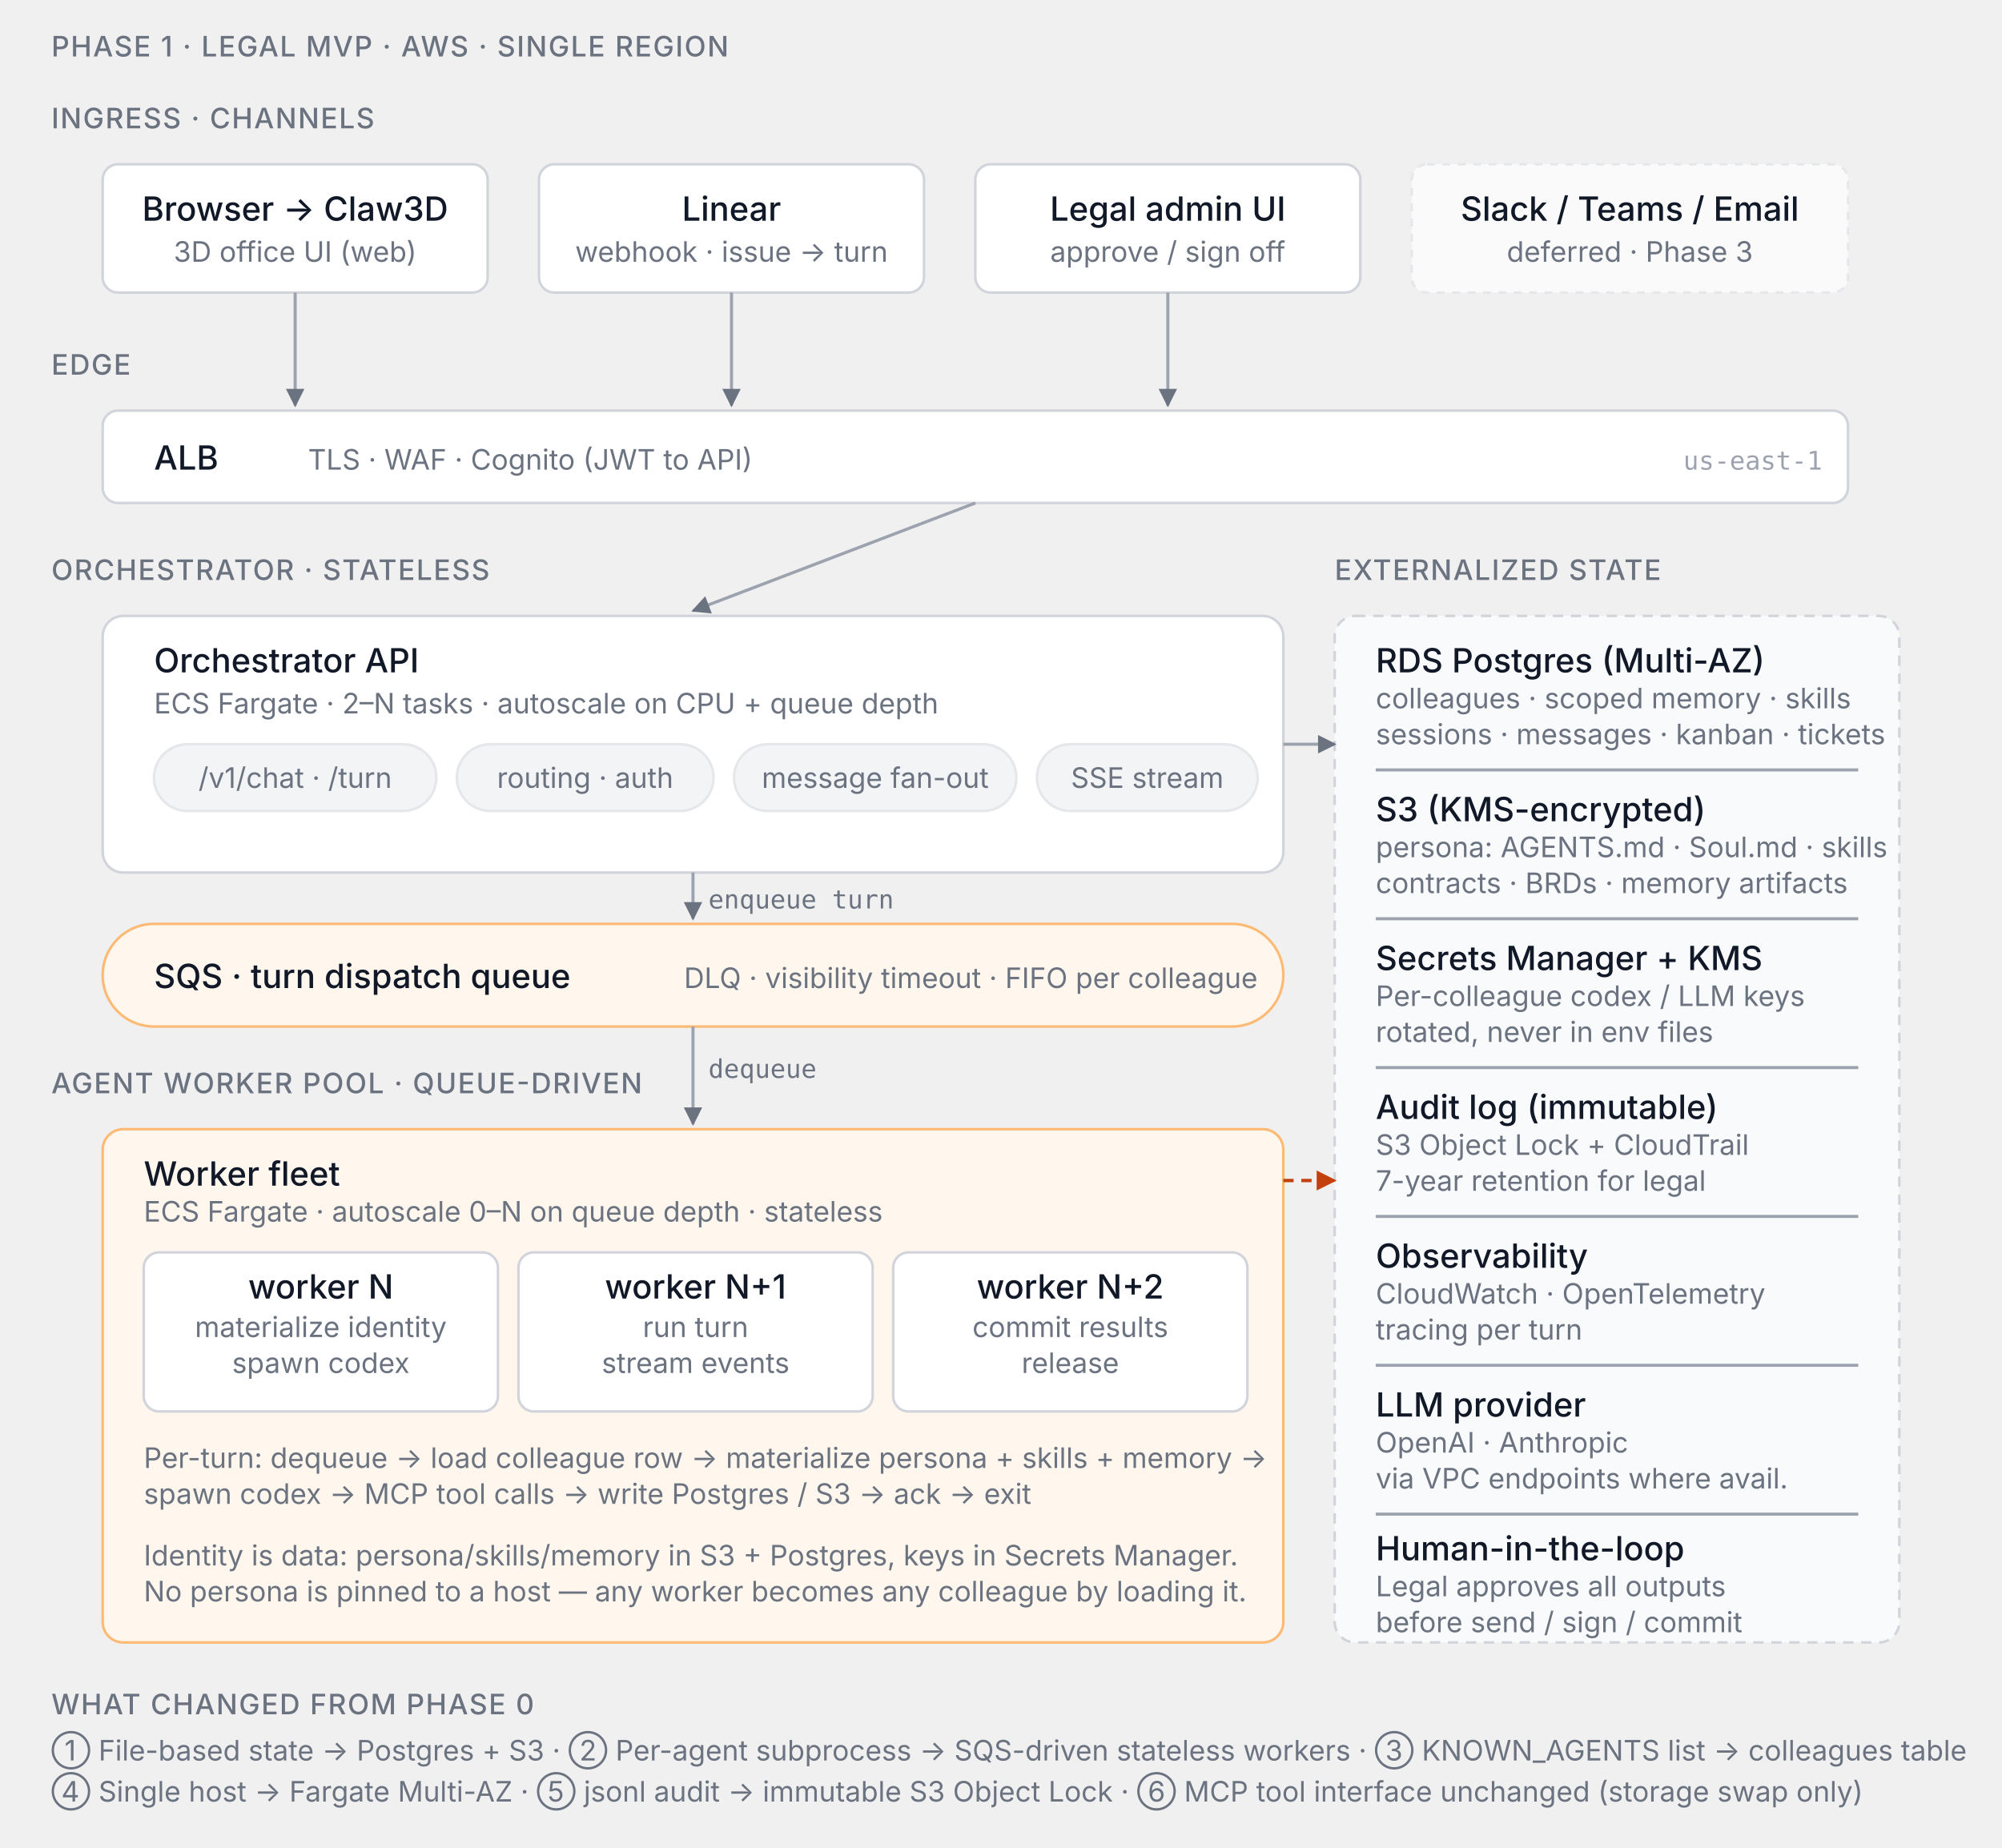
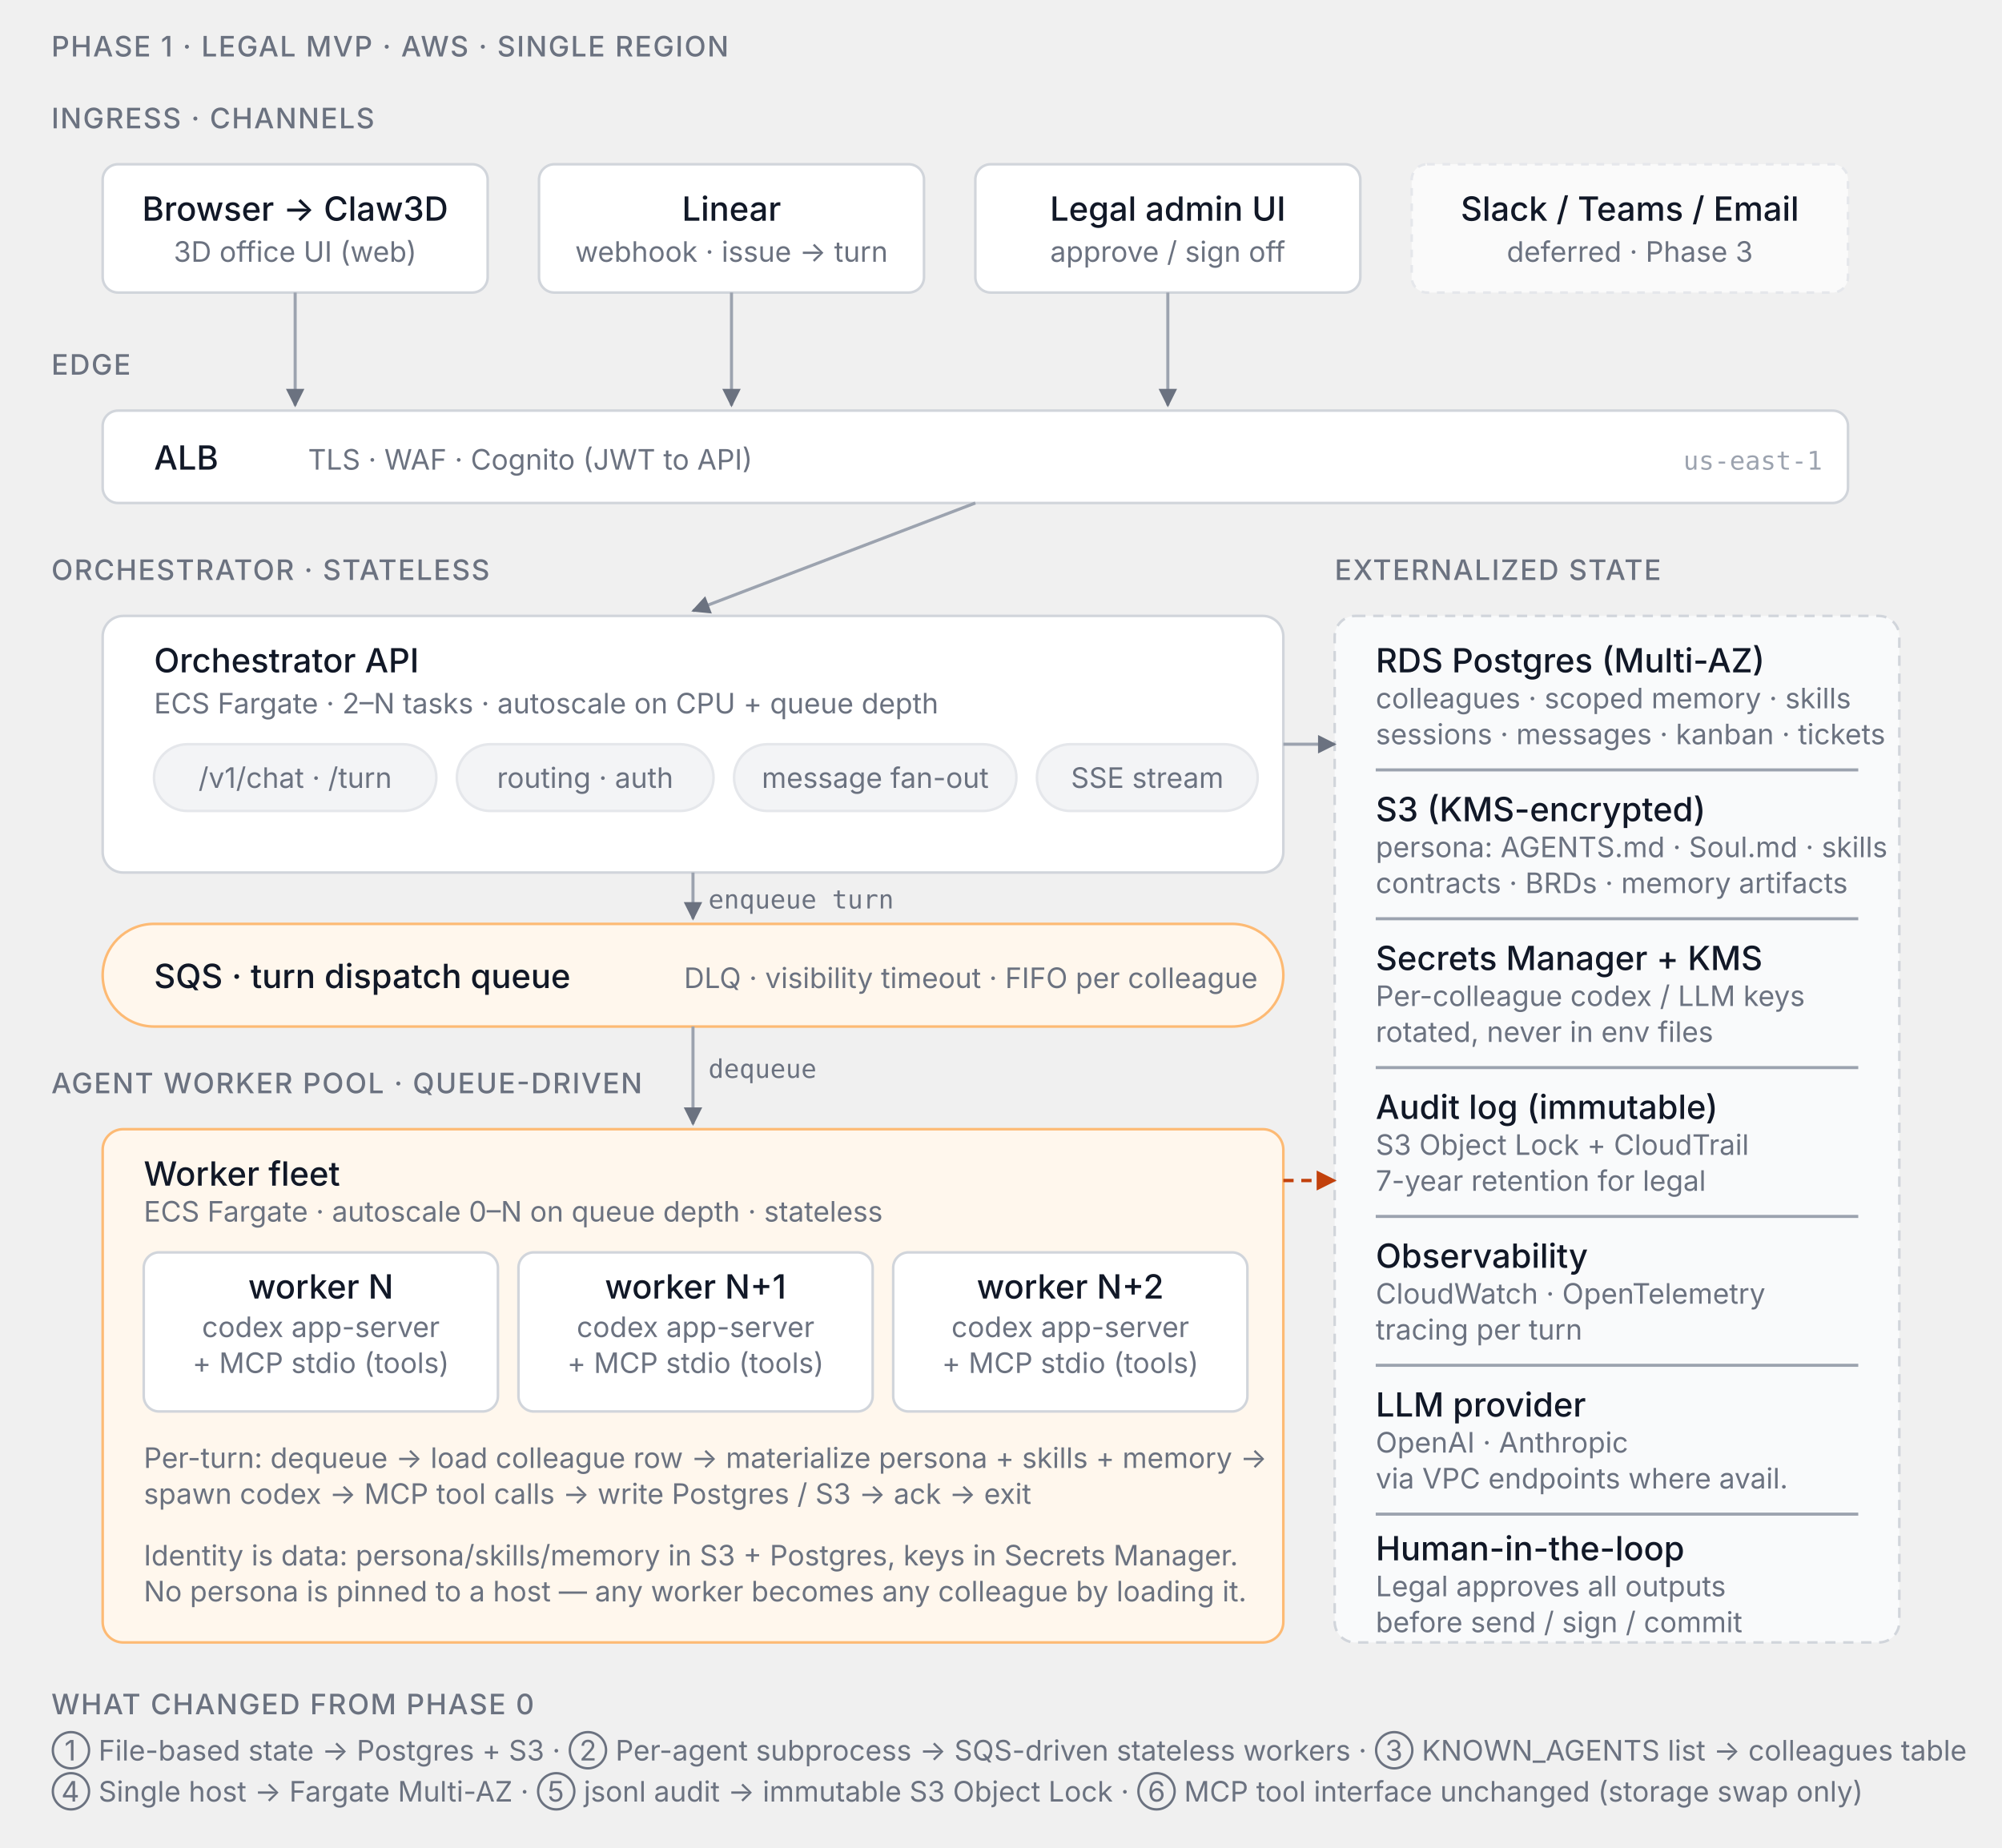
<svg xmlns="http://www.w3.org/2000/svg" viewBox="0 0 780 720" role="img" font-family="ui-sans-serif, system-ui, -apple-system, sans-serif">
  <defs>
    <marker id="arr" viewBox="0 0 10 10" refX="9" refY="5" markerWidth="6" markerHeight="6" orient="auto">
      <path d="M0,0 L10,5 L0,10 z" fill="#6b7280" />
    </marker>
    <marker id="arrAccent" viewBox="0 0 10 10" refX="9" refY="5" markerWidth="6" markerHeight="6" orient="auto">
      <path d="M0,0 L10,5 L0,10 z" fill="#c2410c" />
    </marker>
  </defs>
  <style>
    .label { font-size: 13px; font-weight: 500; fill: #111827; }
    .sub { font-size: 11px; fill: #6b7280; }
    .port { font-size: 10px; fill: #9ca3af; font-family: ui-monospace, monospace; }
    .tier { font-size: 11px; font-weight: 500; fill: #6b7280; letter-spacing: 0.5px; text-transform: uppercase; }
    .edge { stroke: #9ca3af; stroke-width: 1.2; fill: none; }
    .edgeAccent { stroke: #c2410c; stroke-width: 1.3; fill: none; }
    .edgeDash { stroke-dasharray: 4 3; }
    .box { fill: #ffffff; stroke: #d1d5db; stroke-width: 1; }
    .boxAgent { fill: #fff7ed; stroke: #fdba74; stroke-width: 1; }
    .boxShared { fill: #f9fafb; stroke: #d1d5db; stroke-dasharray: 4 3; stroke-width: 1; }
    .boxFuture { fill: #fafafa; stroke: #e5e7eb; stroke-dasharray: 3 3; stroke-width: 1; }
    .pill { fill: #f3f4f6; stroke: #e5e7eb; stroke-width: 1; }
    .pillAccent { fill: #fff7ed; stroke: #fdba74; stroke-width: 1; }
    .edgeLabel { font-size: 10px; fill: #6b7280; font-family: ui-monospace, monospace; }
    .badge { font-size: 10px; fill: #9ca3af; font-family: ui-monospace, monospace; }
  </style>
  <text x="20" y="22" class="tier">PHASE 1 · LEGAL MVP · AWS · SINGLE REGION</text>
  <text x="20" y="50" class="tier">INGRESS · CHANNELS</text>
  <rect x="40" y="64" width="150" height="50" rx="6" class="box" />
  <text x="115" y="86" text-anchor="middle" class="label">Browser → Claw3D</text>
  <text x="115" y="102" text-anchor="middle" class="sub">3D office UI (web)</text>
  <rect x="210" y="64" width="150" height="50" rx="6" class="box" />
  <text x="285" y="86" text-anchor="middle" class="label">Linear</text>
  <text x="285" y="102" text-anchor="middle" class="sub">webhook · issue → turn</text>
  <rect x="380" y="64" width="150" height="50" rx="6" class="box" />
  <text x="455" y="86" text-anchor="middle" class="label">Legal admin UI</text>
  <text x="455" y="102" text-anchor="middle" class="sub">approve / sign off</text>
  <rect x="550" y="64" width="170" height="50" rx="6" class="boxFuture" />
  <text x="635" y="86" text-anchor="middle" class="label">Slack / Teams / Email</text>
  <text x="635" y="102" text-anchor="middle" class="sub">deferred · Phase 3</text>
  <text x="20" y="146" class="tier">EDGE</text>
  <rect x="40" y="160" width="680" height="36" rx="6" class="box" />
  <text x="60" y="183" class="label">ALB</text>
  <text x="120" y="183" class="sub">TLS · WAF · Cognito (JWT to API)</text>
  <text x="710" y="183" text-anchor="end" class="badge">us-east-1</text>
  <line x1="115" y1="114" x2="115" y2="158" class="edge" marker-end="url(#arr)" />
  <line x1="285" y1="114" x2="285" y2="158" class="edge" marker-end="url(#arr)" />
  <line x1="455" y1="114" x2="455" y2="158" class="edge" marker-end="url(#arr)" />
  <text x="20" y="226" class="tier">ORCHESTRATOR · STATELESS</text>
  <rect x="40" y="240" width="460" height="100" rx="8" class="box" />
  <text x="60" y="262" class="label">Orchestrator API</text>
  <text x="60" y="278" class="sub">ECS Fargate · 2–N tasks · autoscale on CPU + queue depth</text>
  <rect x="60" y="290" width="110" height="26" rx="13" class="pill" />
  <text x="115" y="307" text-anchor="middle" class="sub">/v1/chat · /turn</text>
  <rect x="178" y="290" width="100" height="26" rx="13" class="pill" />
  <text x="228" y="307" text-anchor="middle" class="sub">routing · auth</text>
  <rect x="286" y="290" width="110" height="26" rx="13" class="pill" />
  <text x="341" y="307" text-anchor="middle" class="sub">message fan-out</text>
  <rect x="404" y="290" width="86" height="26" rx="13" class="pill" />
  <text x="447" y="307" text-anchor="middle" class="sub">SSE stream</text>
  <line x1="380" y1="196" x2="270" y2="238" class="edge" marker-end="url(#arr)" />
  <rect x="40" y="360" width="460" height="40" rx="20" class="pillAccent" />
  <text x="60" y="385" class="label">SQS · turn dispatch queue</text>
  <text x="490" y="385" text-anchor="end" class="sub">DLQ · visibility timeout · FIFO per colleague</text>
  <line x1="270" y1="340" x2="270" y2="358" class="edge" marker-end="url(#arr)" />
  <text x="276" y="354" class="edgeLabel">enqueue turn</text>
  <text x="20" y="426" class="tier">AGENT WORKER POOL · QUEUE-DRIVEN</text>
  <rect x="40" y="440" width="460" height="200" rx="8" class="boxAgent" />
  <text x="56" y="462" class="label">Worker fleet</text>
  <text x="56" y="476" class="sub">ECS Fargate · autoscale 0–N on queue depth · stateless</text>
  <rect x="56" y="488" width="138" height="62" rx="6" class="box" />
  <text x="125" y="506" text-anchor="middle" class="label">worker N</text>
-   <text x="125" y="521" text-anchor="middle" class="sub">materialize identity</text>
-   <text x="125" y="535" text-anchor="middle" class="sub">spawn codex</text>
+   <text x="125" y="521" text-anchor="middle" class="sub">codex app-server</text>
+   <text x="125" y="535" text-anchor="middle" class="sub">+ MCP stdio (tools)</text>
  <rect x="202" y="488" width="138" height="62" rx="6" class="box" />
  <text x="271" y="506" text-anchor="middle" class="label">worker N+1</text>
-   <text x="271" y="521" text-anchor="middle" class="sub">run turn</text>
-   <text x="271" y="535" text-anchor="middle" class="sub">stream events</text>
+   <text x="271" y="521" text-anchor="middle" class="sub">codex app-server</text>
+   <text x="271" y="535" text-anchor="middle" class="sub">+ MCP stdio (tools)</text>
  <rect x="348" y="488" width="138" height="62" rx="6" class="box" />
  <text x="417" y="506" text-anchor="middle" class="label">worker N+2</text>
-   <text x="417" y="521" text-anchor="middle" class="sub">commit results</text>
-   <text x="417" y="535" text-anchor="middle" class="sub">release</text>
+   <text x="417" y="521" text-anchor="middle" class="sub">codex app-server</text>
+   <text x="417" y="535" text-anchor="middle" class="sub">+ MCP stdio (tools)</text>
  <text x="56" y="572" class="sub">Per-turn: dequeue → load colleague row → materialize persona + skills + memory →</text>
  <text x="56" y="586" class="sub">spawn codex → MCP tool calls → write Postgres / S3 → ack → exit</text>
  <text x="56" y="610" class="sub">Identity is data: persona/skills/memory in S3 + Postgres, keys in Secrets Manager.</text>
  <text x="56" y="624" class="sub">No persona is pinned to a host — any worker becomes any colleague by loading it.</text>
  <line x1="270" y1="400" x2="270" y2="438" class="edge" marker-end="url(#arr)" />
  <text x="276" y="420" class="edgeLabel">dequeue</text>
  <text x="520" y="226" class="tier">EXTERNALIZED STATE</text>
  <rect x="520" y="240" width="220" height="400" rx="8" class="boxShared" />
  <text x="536" y="262" class="label">RDS Postgres (Multi-AZ)</text>
  <text x="536" y="276" class="sub">colleagues · scoped memory · skills</text>
  <text x="536" y="290" class="sub">sessions · messages · kanban · tickets</text>
  <line x1="536" y1="300" x2="724" y2="300" class="edge" />
  <text x="536" y="320" class="label">S3 (KMS-encrypted)</text>
  <text x="536" y="334" class="sub">persona: AGENTS.md · Soul.md · skills</text>
  <text x="536" y="348" class="sub">contracts · BRDs · memory artifacts</text>
  <line x1="536" y1="358" x2="724" y2="358" class="edge" />
  <text x="536" y="378" class="label">Secrets Manager + KMS</text>
  <text x="536" y="392" class="sub">Per-colleague codex / LLM keys</text>
  <text x="536" y="406" class="sub">rotated, never in env files</text>
  <line x1="536" y1="416" x2="724" y2="416" class="edge" />
  <text x="536" y="436" class="label">Audit log (immutable)</text>
  <text x="536" y="450" class="sub">S3 Object Lock + CloudTrail</text>
  <text x="536" y="464" class="sub">7-year retention for legal</text>
  <line x1="536" y1="474" x2="724" y2="474" class="edge" />
  <text x="536" y="494" class="label">Observability</text>
  <text x="536" y="508" class="sub">CloudWatch · OpenTelemetry</text>
  <text x="536" y="522" class="sub">tracing per turn</text>
  <line x1="536" y1="532" x2="724" y2="532" class="edge" />
  <text x="536" y="552" class="label">LLM provider</text>
  <text x="536" y="566" class="sub">OpenAI · Anthropic</text>
  <text x="536" y="580" class="sub">via VPC endpoints where avail.</text>
  <line x1="536" y1="590" x2="724" y2="590" class="edge" />
  <text x="536" y="608" class="label">Human-in-the-loop</text>
  <text x="536" y="622" class="sub">Legal approves all outputs</text>
  <text x="536" y="636" class="sub">before send / sign / commit</text>
  <path d="M 500 290 Q 510 290 520 290" class="edge" marker-end="url(#arr)" />
  <path d="M 500 460 Q 510 460 520 460" class="edgeAccent edgeDash" marker-end="url(#arrAccent)" />
  <text x="20" y="668" class="tier">WHAT CHANGED FROM PHASE 0</text>
  <text x="20" y="686" class="sub">① File-based state → Postgres + S3  ·  ② Per-agent subprocess → SQS-driven stateless workers  ·  ③ KNOWN_AGENTS list → colleagues table</text>
  <text x="20" y="702" class="sub">④ Single host → Fargate Multi-AZ  ·  ⑤ jsonl audit → immutable S3 Object Lock  ·  ⑥ MCP tool interface unchanged (storage swap only)</text>
</svg>
